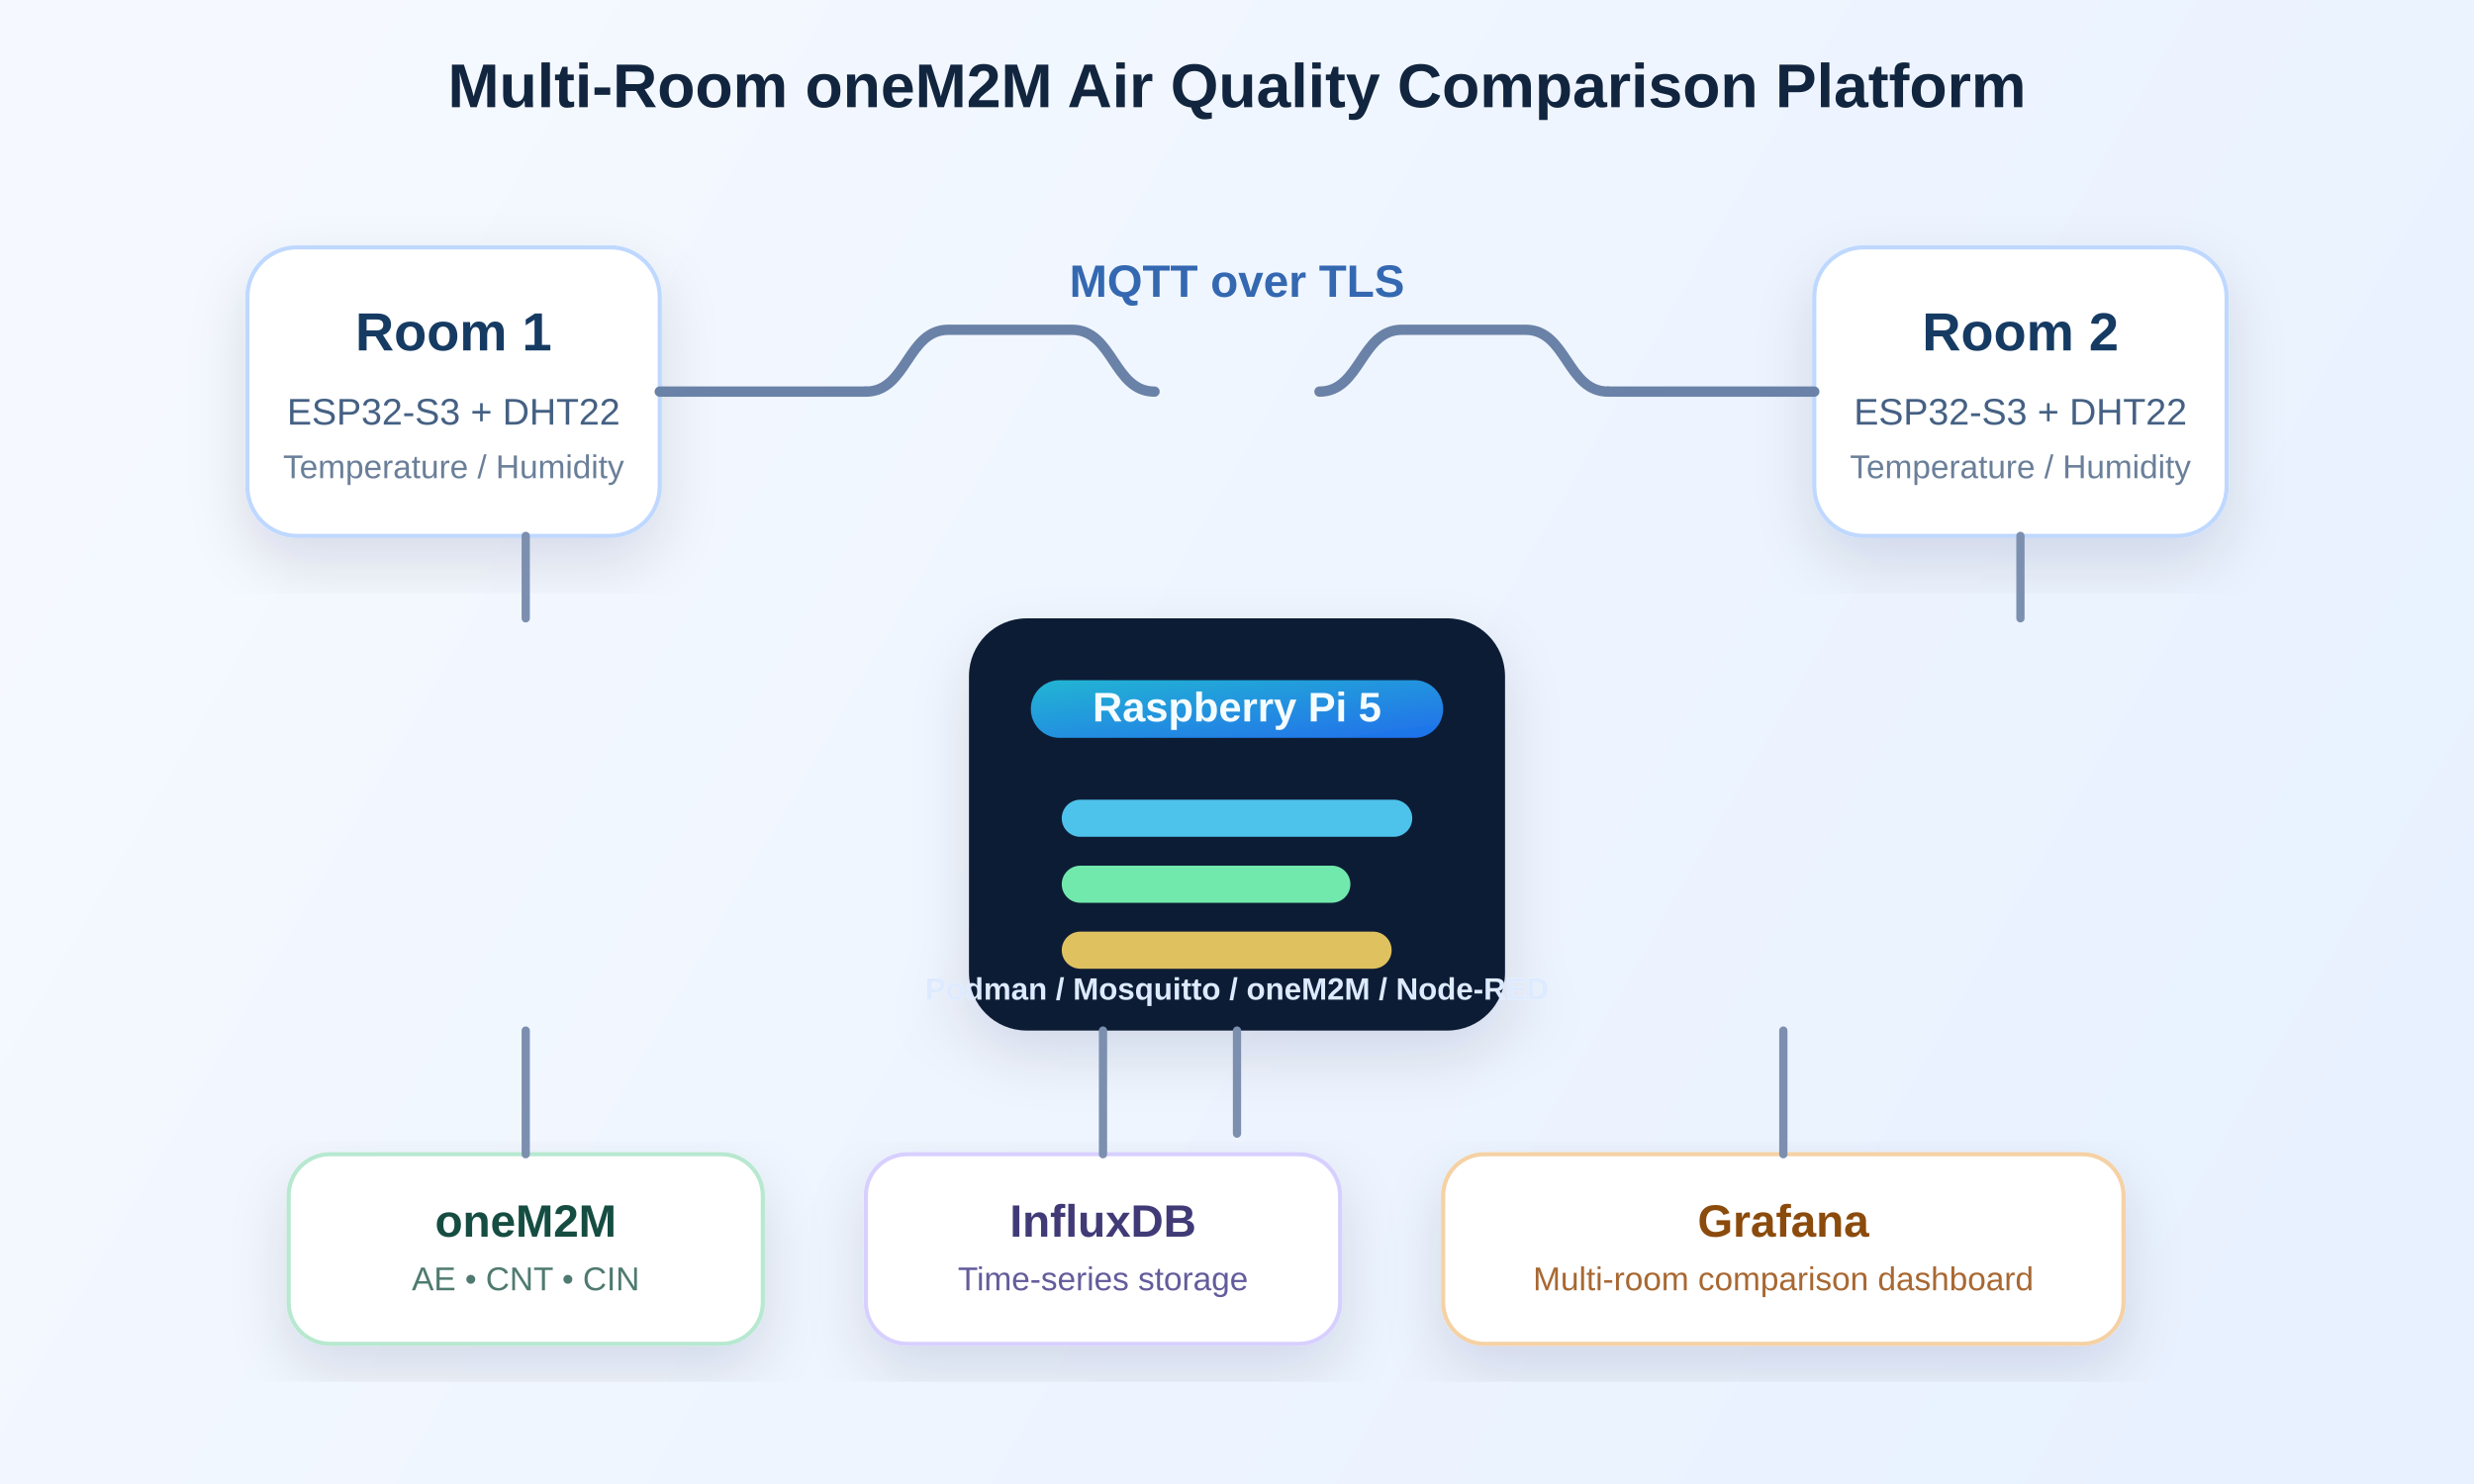
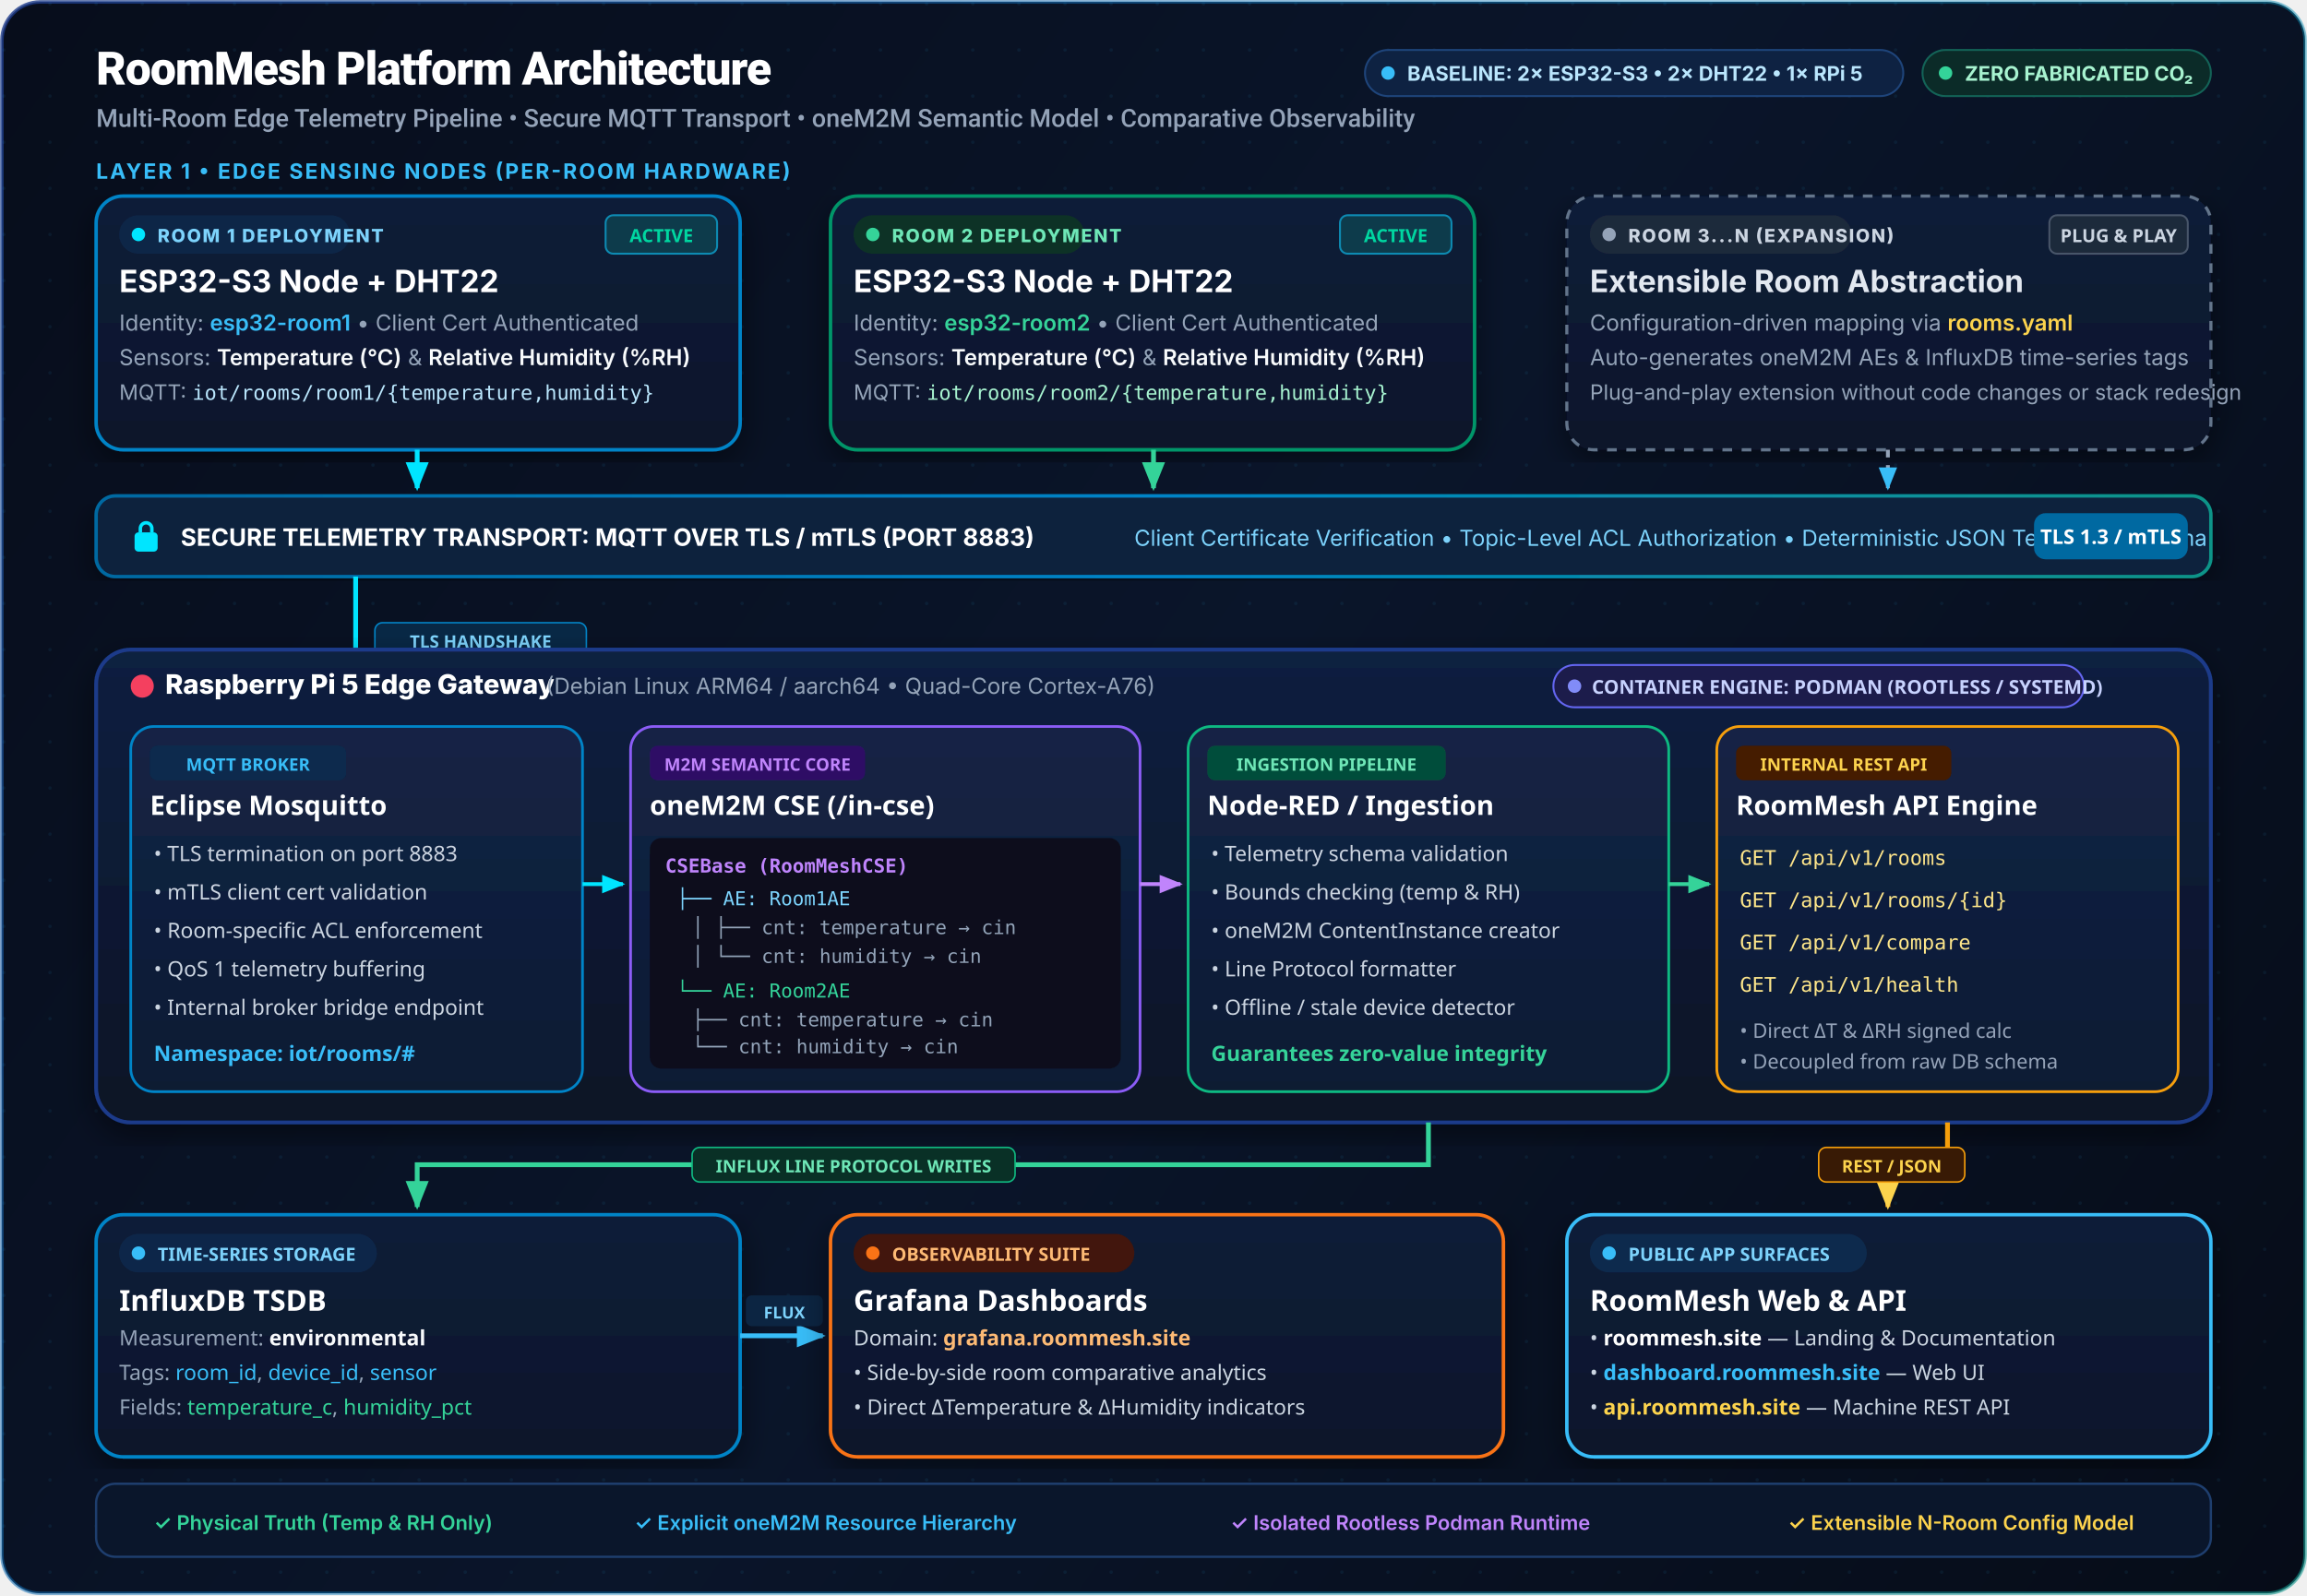
- <svg xmlns="http://www.w3.org/2000/svg" width="1200" height="720" viewBox="0 0 1200 720" fill="none">
+ <svg xmlns="http://www.w3.org/2000/svg" viewBox="0 0 1200 830" width="1200" height="830" fill="none">
  <defs>
-     <linearGradient id="bg" x1="100" y1="80" x2="1100" y2="660" gradientUnits="userSpaceOnUse">
-       <stop stop-color="#F5F9FF" />
-       <stop offset="1" stop-color="#E8F1FF" />
-     </linearGradient>
-     <linearGradient id="primary" x1="0" y1="0" x2="1" y2="1">
-       <stop stop-color="#23B5D3" />
-       <stop offset="1" stop-color="#1F6FEB" />
-     </linearGradient>
-     <linearGradient id="success" x1="0" y1="0" x2="1" y2="1">
-       <stop stop-color="#6BE7B2" />
-       <stop offset="1" stop-color="#2EBF58" />
-     </linearGradient>
-     <linearGradient id="warning" x1="0" y1="0" x2="1" y2="1">
-       <stop stop-color="#F6D365" />
-       <stop offset="1" stop-color="#F08A5D" />
-     </linearGradient>
-     <filter id="shadow" x="-20%" y="-20%" width="140%" height="140%">
-       <feDropShadow dx="0" dy="12" stdDeviation="14" flood-color="#0F172A" flood-opacity="0.12" />
+     <linearGradient id="bg-grad" x1="0" y1="0" x2="1200" y2="830" gradientUnits="userSpaceOnUse">
+       <stop offset="0%" stop-color="#070D1B" />
+       <stop offset="50%" stop-color="#0A152A" />
+       <stop offset="100%" stop-color="#060C18" />
+     </linearGradient>
+     <linearGradient id="canvas-border" x1="0" y1="0" x2="1200" y2="830" gradientUnits="userSpaceOnUse">
+       <stop offset="0%" stop-color="#1E3A8A" stop-opacity="0.8" />
+       <stop offset="50%" stop-color="#0284C7" stop-opacity="0.4" />
+       <stop offset="100%" stop-color="#0D9488" stop-opacity="0.6" />
+     </linearGradient>
+     <linearGradient id="card-dark" x1="0" y1="0" x2="0" y2="1">
+       <stop offset="0%" stop-color="#101D38" />
+       <stop offset="100%" stop-color="#0C162B" />
+     </linearGradient>
+     <linearGradient id="card-gateway" x1="0" y1="0" x2="0" y2="1">
+       <stop offset="0%" stop-color="#0F2040" />
+       <stop offset="100%" stop-color="#091326" />
+     </linearGradient>
+     <linearGradient id="subcard-bg" x1="0" y1="0" x2="0" y2="1">
+       <stop offset="0%" stop-color="#132445" />
+       <stop offset="100%" stop-color="#0E1A33" />
+     </linearGradient>
+     <linearGradient id="cyan-grad" x1="0" y1="0" x2="1" y2="0">
+       <stop offset="0%" stop-color="#00E5FF" />
+       <stop offset="100%" stop-color="#0284C7" />
+     </linearGradient>
+     <linearGradient id="emerald-grad" x1="0" y1="0" x2="1" y2="0">
+       <stop offset="0%" stop-color="#34D399" />
+       <stop offset="100%" stop-color="#059669" />
+     </linearGradient>
+     <linearGradient id="purple-grad" x1="0" y1="0" x2="1" y2="0">
+       <stop offset="0%" stop-color="#C084FC" />
+       <stop offset="100%" stop-color="#7C3AED" />
+     </linearGradient>
+     <linearGradient id="amber-grad" x1="0" y1="0" x2="1" y2="0">
+       <stop offset="0%" stop-color="#FCD34D" />
+       <stop offset="100%" stop-color="#D97706" />
+     </linearGradient>
+     <linearGradient id="transport-grad" x1="0" y1="0" x2="1" y2="0">
+       <stop offset="0%" stop-color="#0369A1" />
+       <stop offset="50%" stop-color="#0284C7" />
+       <stop offset="100%" stop-color="#0D9488" />
+     </linearGradient>
+     <pattern id="arch-grid" x="0" y="0" width="24" height="24" patternUnits="userSpaceOnUse">
+       <circle cx="2" cy="2" r="0.9" fill="#38BDF8" fill-opacity="0.07" />
+     </pattern>
+     <filter id="soft-shadow" x="-5%" y="-5%" width="110%" height="110%">
+       <feDropShadow dx="0" dy="6" stdDeviation="8" flood-color="#000000" flood-opacity="0.45" />
    </filter>
+     <marker id="arrow-cyan" viewBox="0 0 10 10" refX="9" refY="5" markerWidth="6" markerHeight="6" orient="auto-start-reverse">
+       <path d="M 0 1 L 10 5 L 0 9 z" fill="#00E5FF" />
+     </marker>
+     <marker id="arrow-emerald" viewBox="0 0 10 10" refX="9" refY="5" markerWidth="6" markerHeight="6" orient="auto-start-reverse">
+       <path d="M 0 1 L 10 5 L 0 9 z" fill="#34D399" />
+     </marker>
+     <marker id="arrow-blue" viewBox="0 0 10 10" refX="9" refY="5" markerWidth="6" markerHeight="6" orient="auto-start-reverse">
+       <path d="M 0 1 L 10 5 L 0 9 z" fill="#38BDF8" />
+     </marker>
+     <marker id="arrow-purple" viewBox="0 0 10 10" refX="9" refY="5" markerWidth="6" markerHeight="6" orient="auto-start-reverse">
+       <path d="M 0 1 L 10 5 L 0 9 z" fill="#C084FC" />
+     </marker>
+     <marker id="arrow-amber" viewBox="0 0 10 10" refX="9" refY="5" markerWidth="6" markerHeight="6" orient="auto-start-reverse">
+       <path d="M 0 1 L 10 5 L 0 9 z" fill="#FCD34D" />
+     </marker>
  </defs>
-   <rect width="1200" height="720" fill="url(#bg)" />
-   <text x="600" y="52" text-anchor="middle" fill="#12253F" font-family="Arial, Helvetica, sans-serif" font-size="30" font-weight="700">Multi-Room oneM2M Air Quality Comparison Platform</text>
-   <g filter="url(#shadow)">
-     <rect x="120" y="120" width="200" height="140" rx="24" fill="#FFFFFF" stroke="#BFD8FF" stroke-width="2" />
-     <text x="220" y="170" text-anchor="middle" fill="#163A63" font-family="Arial, Helvetica, sans-serif" font-size="26" font-weight="700">Room 1</text>
-     <text x="220" y="206" text-anchor="middle" fill="#446183" font-family="Arial, Helvetica, sans-serif" font-size="18" font-weight="500">ESP32-S3 + DHT22</text>
-     <text x="220" y="232" text-anchor="middle" fill="#6B7F99" font-family="Arial, Helvetica, sans-serif" font-size="16">Temperature / Humidity</text>
-   </g>
-   <g filter="url(#shadow)">
-     <rect x="880" y="120" width="200" height="140" rx="24" fill="#FFFFFF" stroke="#BFD8FF" stroke-width="2" />
-     <text x="980" y="170" text-anchor="middle" fill="#163A63" font-family="Arial, Helvetica, sans-serif" font-size="26" font-weight="700">Room 2</text>
-     <text x="980" y="206" text-anchor="middle" fill="#446183" font-family="Arial, Helvetica, sans-serif" font-size="18" font-weight="500">ESP32-S3 + DHT22</text>
-     <text x="980" y="232" text-anchor="middle" fill="#6B7F99" font-family="Arial, Helvetica, sans-serif" font-size="16">Temperature / Humidity</text>
-   </g>
-   <g>
-     <path d="M320 190H420" stroke="#6A82A7" stroke-width="5" stroke-linecap="round" />
-     <path d="M780 190H880" stroke="#6A82A7" stroke-width="5" stroke-linecap="round" />
-     <path d="M420 190C440 190 440 160 460 160H520C540 160 540 190 560 190" stroke="#6A82A7" stroke-width="5" stroke-linecap="round" fill="none" />
-     <path d="M780 190C760 190 760 160 740 160H680C660 160 660 190 640 190" stroke="#6A82A7" stroke-width="5" stroke-linecap="round" fill="none" />
-     <text x="600" y="144" text-anchor="middle" fill="#3468B1" font-family="Arial, Helvetica, sans-serif" font-size="22" font-weight="700">MQTT over TLS</text>
-   </g>
-   <g filter="url(#shadow)">
-     <rect x="470" y="300" width="260" height="200" rx="28" fill="#0F1E35" />
-     <rect x="500" y="330" width="200" height="28" rx="14" fill="url(#primary)" />
-     <text x="600" y="350" text-anchor="middle" fill="#F5FCFF" font-family="Arial, Helvetica, sans-serif" font-size="20" font-weight="700">Raspberry Pi 5</text>
-     <rect x="515" y="388" width="170" height="18" rx="9" fill="#54D5FF" opacity="0.9" />
-     <rect x="515" y="420" width="140" height="18" rx="9" fill="#7CFFBA" opacity="0.9" />
-     <rect x="515" y="452" width="160" height="18" rx="9" fill="#F6D365" opacity="0.9" />
-     <text x="600" y="485" text-anchor="middle" fill="#DDEAFF" font-family="Arial, Helvetica, sans-serif" font-size="15" font-weight="600">Podman / Mosquitto / oneM2M / Node-RED</text>
-   </g>
-   <g filter="url(#shadow)">
-     <rect x="140" y="560" width="230" height="92" rx="20" fill="#FFFFFF" stroke="#B7E8D0" stroke-width="2" />
-     <text x="255" y="600" text-anchor="middle" fill="#174D42" font-family="Arial, Helvetica, sans-serif" font-size="22" font-weight="700">oneM2M</text>
-     <text x="255" y="626" text-anchor="middle" fill="#4F7A70" font-family="Arial, Helvetica, sans-serif" font-size="16">AE • CNT • CIN</text>
-   </g>
-   <g filter="url(#shadow)">
-     <rect x="420" y="560" width="230" height="92" rx="20" fill="#FFFFFF" stroke="#D7D0FF" stroke-width="2" />
-     <text x="535" y="600" text-anchor="middle" fill="#413A77" font-family="Arial, Helvetica, sans-serif" font-size="22" font-weight="700">InfluxDB</text>
-     <text x="535" y="626" text-anchor="middle" fill="#645B9B" font-family="Arial, Helvetica, sans-serif" font-size="16">Time-series storage</text>
-   </g>
-   <g filter="url(#shadow)">
-     <rect x="700" y="560" width="330" height="92" rx="20" fill="#FFFFFF" stroke="#F5D1A4" stroke-width="2" />
-     <text x="865" y="600" text-anchor="middle" fill="#8B4B0B" font-family="Arial, Helvetica, sans-serif" font-size="22" font-weight="700">Grafana</text>
-     <text x="865" y="626" text-anchor="middle" fill="#A86833" font-family="Arial, Helvetica, sans-serif" font-size="16">Multi-room comparison dashboard</text>
-   </g>
-   <g>
-     <path d="M600 500V550" stroke="#7C8FAF" stroke-width="4" stroke-linecap="round" />
-     <path d="M255 500V560" stroke="#7C8FAF" stroke-width="4" stroke-linecap="round" />
-     <path d="M535 500V560" stroke="#7C8FAF" stroke-width="4" stroke-linecap="round" />
-     <path d="M865 500V560" stroke="#7C8FAF" stroke-width="4" stroke-linecap="round" />
-   </g>
-   <g>
-     <path d="M255 260V300" stroke="#7C8FAF" stroke-width="4" stroke-linecap="round" />
-     <path d="M980 260V300" stroke="#7C8FAF" stroke-width="4" stroke-linecap="round" />
+   <rect x="1" y="1" width="1198" height="828" rx="20" fill="url(#bg-grad)" stroke="url(#canvas-border)" stroke-width="1.8" />
+   <rect x="1" y="1" width="1198" height="828" rx="20" fill="url(#arch-grid)" />
+   <g id="header">
+     <text x="50" y="44" fill="#FFFFFF" font-family="system-ui, -apple-system, 'Segoe UI', Roboto, sans-serif" font-size="24" font-weight="800" letter-spacing="-0.5">RoomMesh Platform Architecture</text>
+     <text x="50" y="66" fill="#94A3B8" font-family="system-ui, -apple-system, 'Segoe UI', Roboto, sans-serif" font-size="13" font-weight="500">
+       Multi-Room Edge Telemetry Pipeline • Secure MQTT Transport • oneM2M Semantic Model • Comparative Observability
+     </text>
+     <g transform="translate(710, 26)" font-family="system-ui, -apple-system, sans-serif" font-size="10.5" font-weight="700">
+       <rect x="0" y="0" width="280" height="24" rx="12" fill="#0E2242" stroke="#1E447A" stroke-width="1" />
+       <circle cx="12" cy="12" r="3.5" fill="#38BDF8" />
+       <text x="22" y="16" fill="#BAE6FD">BASELINE: 2× ESP32-S3 • 2× DHT22 • 1× RPi 5</text>
+       <rect x="290" y="0" width="150" height="24" rx="12" fill="#0B2B28" stroke="#136357" stroke-width="1" />
+       <circle cx="302" cy="12" r="3.5" fill="#34D399" />
+       <text x="312" y="16" fill="#A7F3D0">ZERO FABRICATED CO₂</text>
+     </g>
+   </g>
+   <text x="50" y="93" fill="#38BDF8" font-family="system-ui, -apple-system, sans-serif" font-size="11" font-weight="700" letter-spacing="1">LAYER 1 • EDGE SENSING NODES (PER-ROOM HARDWARE)</text>
+   <g id="node-room1" filter="url(#soft-shadow)">
+     <rect x="50" y="102" width="335" height="132" rx="14" fill="url(#card-dark)" stroke="#0284C7" stroke-width="1.8" />
+     <rect x="62" y="112" width="120" height="20" rx="10" fill="#0C2647" />
+     <circle cx="72" cy="122" r="3.5" fill="#00E5FF" />
+     <text x="82" y="126" fill="#7DD3FC" font-family="system-ui, -apple-system, sans-serif" font-size="9.5" font-weight="800" letter-spacing="0.8">ROOM 1 DEPLOYMENT</text>
+     <text x="62" y="152" fill="#FFFFFF" font-family="system-ui, -apple-system, sans-serif" font-size="16" font-weight="700">ESP32-S3 Node + DHT22</text>
+     <text x="62" y="172" fill="#94A3B8" font-family="system-ui, -apple-system, sans-serif" font-size="11.5">
+       Identity: <tspan fill="#38BDF8" font-weight="600">esp32-room1</tspan> • Client Cert Authenticated
+     </text>
+     <text x="62" y="190" fill="#94A3B8" font-family="system-ui, -apple-system, sans-serif" font-size="11.5">
+       Sensors: <tspan fill="#F8FAFC" font-weight="600">Temperature (°C)</tspan> &amp; <tspan fill="#F8FAFC" font-weight="600">Relative Humidity (%RH)</tspan>
+     </text>
+     <text x="62" y="208" fill="#94A3B8" font-family="system-ui, -apple-system, sans-serif" font-size="11">
+       MQTT: <tspan fill="#BAE6FD" font-family="monospace" font-size="10.5">iot/rooms/room1/{temperature,humidity}</tspan>
+     </text>
+     <rect x="315" y="112" width="58" height="20" rx="4" fill="#073B4C" stroke="#118AB2" stroke-width="1" />
+     <text x="344" y="126" text-anchor="middle" fill="#06D6A0" font-family="system-ui, sans-serif" font-size="9.5" font-weight="700">ACTIVE</text>
+   </g>
+   <g id="node-room2" filter="url(#soft-shadow)">
+     <rect x="432" y="102" width="335" height="132" rx="14" fill="url(#card-dark)" stroke="#059669" stroke-width="1.8" />
+     <rect x="444" y="112" width="120" height="20" rx="10" fill="#0C3326" />
+     <circle cx="454" cy="122" r="3.5" fill="#34D399" />
+     <text x="464" y="126" fill="#6EE7B7" font-family="system-ui, -apple-system, sans-serif" font-size="9.5" font-weight="800" letter-spacing="0.8">ROOM 2 DEPLOYMENT</text>
+     <text x="444" y="152" fill="#FFFFFF" font-family="system-ui, -apple-system, sans-serif" font-size="16" font-weight="700">ESP32-S3 Node + DHT22</text>
+     <text x="444" y="172" fill="#94A3B8" font-family="system-ui, -apple-system, sans-serif" font-size="11.5">
+       Identity: <tspan fill="#34D399" font-weight="600">esp32-room2</tspan> • Client Cert Authenticated
+     </text>
+     <text x="444" y="190" fill="#94A3B8" font-family="system-ui, -apple-system, sans-serif" font-size="11.5">
+       Sensors: <tspan fill="#F8FAFC" font-weight="600">Temperature (°C)</tspan> &amp; <tspan fill="#F8FAFC" font-weight="600">Relative Humidity (%RH)</tspan>
+     </text>
+     <text x="444" y="208" fill="#94A3B8" font-family="system-ui, -apple-system, sans-serif" font-size="11">
+       MQTT: <tspan fill="#A7F3D0" font-family="monospace" font-size="10.5">iot/rooms/room2/{temperature,humidity}</tspan>
+     </text>
+     <rect x="697" y="112" width="58" height="20" rx="4" fill="#073B4C" stroke="#118AB2" stroke-width="1" />
+     <text x="726" y="126" text-anchor="middle" fill="#06D6A0" font-family="system-ui, sans-serif" font-size="9.5" font-weight="700">ACTIVE</text>
+   </g>
+   <g id="node-roomN" filter="url(#soft-shadow)">
+     <rect x="815" y="102" width="335" height="132" rx="14" fill="url(#card-dark)" stroke="#64748B" stroke-width="1.6" stroke-dasharray="5 5" />
+     <rect x="827" y="112" width="136" height="20" rx="10" fill="#1E293B" />
+     <circle cx="837" cy="122" r="3.5" fill="#94A3B8" />
+     <text x="847" y="126" fill="#CBD5E1" font-family="system-ui, -apple-system, sans-serif" font-size="9.5" font-weight="800" letter-spacing="0.8">ROOM 3...N (EXPANSION)</text>
+     <text x="827" y="152" fill="#E2E8F0" font-family="system-ui, -apple-system, sans-serif" font-size="16" font-weight="700">Extensible Room Abstraction</text>
+     <text x="827" y="172" fill="#94A3B8" font-family="system-ui, -apple-system, sans-serif" font-size="11.5">
+       Configuration-driven mapping via <tspan fill="#FCD34D" font-weight="600">rooms.yaml</tspan>
+     </text>
+     <text x="827" y="190" fill="#94A3B8" font-family="system-ui, -apple-system, sans-serif" font-size="11.5">
+       Auto-generates oneM2M AEs &amp; InfluxDB time-series tags
+     </text>
+     <text x="827" y="208" fill="#94A3B8" font-family="system-ui, -apple-system, sans-serif" font-size="11">
+       Plug-and-play extension without code changes or stack redesign
+     </text>
+     <rect x="1066" y="112" width="72" height="20" rx="4" fill="#1E293B" stroke="#475569" stroke-width="1" />
+     <text x="1102" y="126" text-anchor="middle" fill="#CBD5E1" font-family="system-ui, sans-serif" font-size="9.5" font-weight="700">PLUG &amp; PLAY</text>
+   </g>
+   <path d="M 217 234 V 254" stroke="#00E5FF" stroke-width="2.5" marker-end="url(#arrow-cyan)" />
+   <path d="M 600 234 V 254" stroke="#34D399" stroke-width="2.5" marker-end="url(#arrow-emerald)" />
+   <path d="M 982 234 V 254" stroke="#94A3B8" stroke-width="2" stroke-dasharray="4 4" marker-end="url(#arrow-blue)" />
+   <g id="transport-bar" filter="url(#soft-shadow)">
+     <rect x="50" y="258" width="1100" height="42" rx="10" fill="#0B213D" stroke="url(#transport-grad)" stroke-width="1.8" />
+     <g transform="translate(68, 271)">
+       <rect x="2" y="6" width="12" height="10" rx="2" fill="#00E5FF" />
+       <path d="M 5 6 V 4 A 3 3 0 0 1 11 4 V 6" stroke="#00E5FF" stroke-width="1.8" fill="none" />
+     </g>
+     <text x="94" y="284" fill="#FFFFFF" font-family="system-ui, -apple-system, sans-serif" font-size="12.5" font-weight="700">
+       SECURE TELEMETRY TRANSPORT: MQTT OVER TLS / mTLS (PORT 8883)
+     </text>
+     <text x="590" y="284" fill="#7DD3FC" font-family="system-ui, -apple-system, sans-serif" font-size="11.5">
+       Client Certificate Verification • Topic-Level ACL Authorization • Deterministic JSON Telemetry Schema
+     </text>
+     <rect x="1058" y="267" width="80" height="24" rx="6" fill="#0369A1" />
+     <text x="1098" y="283" text-anchor="middle" fill="#FFFFFF" font-family="system-ui, sans-serif" font-size="10.5" font-weight="700">TLS 1.3 / mTLS</text>
+   </g>
+   <path d="M 185 300 V 374" stroke="#00E5FF" stroke-width="2.5" marker-end="url(#arrow-cyan)" />
+   <rect x="195" y="324" width="110" height="18" rx="4" fill="#082845" stroke="#0284C7" stroke-width="0.8" />
+   <text x="250" y="337" text-anchor="middle" fill="#7DD3FC" font-family="system-ui, sans-serif" font-size="9" font-weight="700">TLS HANDSHAKE</text>
+   <g id="edge-gateway" filter="url(#soft-shadow)">
+     <rect x="50" y="338" width="1100" height="246" rx="18" fill="url(#card-gateway)" stroke="#1E3A8A" stroke-width="2" />
+     <g transform="translate(68, 350)">
+       <circle cx="6" cy="7" r="6" fill="#F43F5E" />
+       <text x="18" y="11" fill="#FFFFFF" font-family="system-ui, -apple-system, sans-serif" font-size="14" font-weight="800">
+         Raspberry Pi 5 Edge Gateway
+       </text>
+       <text x="216" y="11" fill="#94A3B8" font-family="system-ui, -apple-system, sans-serif" font-size="11.5">
+         (Debian Linux ARM64 / aarch64 • Quad-Core Cortex-A76)
+       </text>
+       <g transform="translate(740, -4)">
+         <rect x="0" y="0" width="276" height="22" rx="11" fill="#1E1B4B" stroke="#6366F1" stroke-width="1" />
+         <circle cx="11" cy="11" r="3.5" fill="#818CF8" />
+         <text x="20" y="15" fill="#C7D2FE" font-family="system-ui, sans-serif" font-size="10" font-weight="700">
+           CONTAINER ENGINE: PODMAN (ROOTLESS / SYSTEMD)
+         </text>
+       </g>
+     </g>
+     <g id="svc-mosquitto" transform="translate(68, 378)">
+       <rect width="235" height="190" rx="12" fill="url(#subcard-bg)" stroke="#0284C7" stroke-width="1.4" />
+       <rect x="10" y="10" width="102" height="18" rx="4" fill="#0C2B4E" />
+       <text x="61" y="23" text-anchor="middle" fill="#38BDF8" font-family="system-ui, sans-serif" font-size="9" font-weight="800">MQTT BROKER</text>
+       <text x="10" y="46" fill="#FFFFFF" font-family="system-ui, sans-serif" font-size="14" font-weight="700">Eclipse Mosquitto</text>
+       <g font-family="system-ui, sans-serif" font-size="11" fill="#CBD5E1">
+         <text x="12" y="70">• TLS termination on port 8883</text>
+         <text x="12" y="90">• mTLS client cert validation</text>
+         <text x="12" y="110">• Room-specific ACL enforcement</text>
+         <text x="12" y="130">• QoS 1 telemetry buffering</text>
+         <text x="12" y="150">• Internal broker bridge endpoint</text>
+         <text x="12" y="174" fill="#38BDF8" font-weight="600">Namespace: iot/rooms/#</text>
+       </g>
+     </g>
+     <g id="svc-onem2m" transform="translate(328, 378)">
+       <rect width="265" height="190" rx="12" fill="url(#subcard-bg)" stroke="#8B5CF6" stroke-width="1.4" />
+       <rect x="10" y="10" width="112" height="18" rx="4" fill="#2E1065" />
+       <text x="66" y="23" text-anchor="middle" fill="#C084FC" font-family="system-ui, sans-serif" font-size="9" font-weight="800">M2M SEMANTIC CORE</text>
+       <text x="10" y="46" fill="#FFFFFF" font-family="system-ui, sans-serif" font-size="14" font-weight="700">oneM2M CSE (/in-cse)</text>
+       <g font-family="monospace" font-size="10" fill="#E2E8F0">
+         <rect x="10" y="58" width="245" height="120" rx="6" fill="#0A0F1E" />
+         <text x="18" y="76" fill="#C084FC" font-weight="700">CSEBase (RoomMeshCSE)</text>
+         <text x="24" y="93" fill="#7DD3FC">├── AE: Room1AE</text>
+         <text x="32" y="108" fill="#94A3B8">│    ├── cnt: temperature → cin</text>
+         <text x="32" y="123" fill="#94A3B8">│    └── cnt: humidity → cin</text>
+         <text x="24" y="141" fill="#34D399">└── AE: Room2AE</text>
+         <text x="32" y="156" fill="#94A3B8">     ├── cnt: temperature → cin</text>
+         <text x="32" y="170" fill="#94A3B8">     └── cnt: humidity → cin</text>
+       </g>
+     </g>
+     <g id="svc-ingestion" transform="translate(618, 378)">
+       <rect width="250" height="190" rx="12" fill="url(#subcard-bg)" stroke="#10B981" stroke-width="1.4" />
+       <rect x="10" y="10" width="124" height="18" rx="4" fill="#064E3B" />
+       <text x="72" y="23" text-anchor="middle" fill="#6EE7B7" font-family="system-ui, sans-serif" font-size="9" font-weight="800">INGESTION PIPELINE</text>
+       <text x="10" y="46" fill="#FFFFFF" font-family="system-ui, sans-serif" font-size="14" font-weight="700">Node-RED / Ingestion</text>
+       <g font-family="system-ui, sans-serif" font-size="11" fill="#CBD5E1">
+         <text x="12" y="70">• Telemetry schema validation</text>
+         <text x="12" y="90">• Bounds checking (temp &amp; RH)</text>
+         <text x="12" y="110">• oneM2M ContentInstance creator</text>
+         <text x="12" y="130">• Line Protocol formatter</text>
+         <text x="12" y="150">• Offline / stale device detector</text>
+         <text x="12" y="174" fill="#34D399" font-weight="600">Guarantees zero-value integrity</text>
+       </g>
+     </g>
+     <g id="svc-api" transform="translate(893, 378)">
+       <rect width="240" height="190" rx="12" fill="url(#subcard-bg)" stroke="#F59E0B" stroke-width="1.4" />
+       <rect x="10" y="10" width="112" height="18" rx="4" fill="#451A03" />
+       <text x="66" y="23" text-anchor="middle" fill="#FCD34D" font-family="system-ui, sans-serif" font-size="9" font-weight="800">INTERNAL REST API</text>
+       <text x="10" y="46" fill="#FFFFFF" font-family="system-ui, sans-serif" font-size="14" font-weight="700">RoomMesh API Engine</text>
+       <g font-family="monospace" font-size="10.5" fill="#FDE68A">
+         <text x="12" y="72">GET /api/v1/rooms</text>
+         <text x="12" y="94">GET /api/v1/rooms/{id}</text>
+         <text x="12" y="116">GET /api/v1/compare</text>
+         <text x="12" y="138">GET /api/v1/health</text>
+       </g>
+       <g font-family="system-ui, sans-serif" font-size="10.5" fill="#94A3B8">
+         <text x="12" y="162">• Direct ΔT &amp; ΔRH signed calc</text>
+         <text x="12" y="178">• Decoupled from raw DB schema</text>
+       </g>
+     </g>
+     <path d="M 303 460 H 324" stroke="#00E5FF" stroke-width="2" marker-end="url(#arrow-cyan)" />
+     <path d="M 593 460 H 614" stroke="#C084FC" stroke-width="2" marker-end="url(#arrow-purple)" />
+     <path d="M 868 460 H 889" stroke="#34D399" stroke-width="2" marker-end="url(#arrow-emerald)" />
+   </g>
+   <path d="M 743 584 V 606 H 217 V 628" stroke="#34D399" stroke-width="2.5" fill="none" marker-end="url(#arrow-emerald)" />
+   <rect x="360" y="597" width="168" height="18" rx="4" fill="#093026" stroke="#10B981" stroke-width="0.8" />
+   <text x="444" y="610" text-anchor="middle" fill="#6EE7B7" font-family="system-ui, sans-serif" font-size="9" font-weight="700">INFLUX LINE PROTOCOL WRITES</text>
+   <path d="M 1013 584 V 606 H 982 V 628" stroke="#F59E0B" stroke-width="2.5" fill="none" marker-end="url(#arrow-amber)" />
+   <rect x="946" y="597" width="76" height="18" rx="4" fill="#381A05" stroke="#F59E0B" stroke-width="0.8" />
+   <text x="984" y="610" text-anchor="middle" fill="#FCD34D" font-family="system-ui, sans-serif" font-size="9" font-weight="700">REST / JSON</text>
+   <g id="storage-influx" filter="url(#soft-shadow)">
+     <rect x="50" y="632" width="335" height="126" rx="14" fill="url(#card-dark)" stroke="#0284C7" stroke-width="1.8" />
+     <rect x="62" y="642" width="134" height="20" rx="10" fill="#0C2849" />
+     <circle cx="72" cy="652" r="3.5" fill="#38BDF8" />
+     <text x="82" y="656" fill="#7DD3FC" font-family="system-ui, sans-serif" font-size="9.5" font-weight="800">TIME-SERIES STORAGE</text>
+     <text x="62" y="682" fill="#FFFFFF" font-family="system-ui, sans-serif" font-size="15" font-weight="700">InfluxDB TSDB</text>
+     <g font-family="system-ui, sans-serif" font-size="11" fill="#94A3B8">
+       <text x="62" y="700">Measurement: <tspan fill="#F8FAFC" font-weight="600">environmental</tspan>
+       </text>
+       <text x="62" y="718">Tags: <tspan fill="#38BDF8">room_id</tspan>, <tspan fill="#38BDF8">device_id</tspan>, <tspan fill="#38BDF8">sensor</tspan>
+       </text>
+       <text x="62" y="736">Fields: <tspan fill="#34D399">temperature_c</tspan>, <tspan fill="#34D399">humidity_pct</tspan>
+       </text>
+     </g>
+   </g>
+   <path d="M 385 695 H 428" stroke="#38BDF8" stroke-width="2.5" marker-end="url(#arrow-blue)" />
+   <rect x="388" y="674" width="40" height="16" rx="3" fill="#0C2542" />
+   <text x="408" y="686" text-anchor="middle" fill="#7DD3FC" font-family="system-ui, sans-serif" font-size="8.5" font-weight="700">FLUX</text>
+   <g id="observability-grafana" filter="url(#soft-shadow)">
+     <rect x="432" y="632" width="350" height="126" rx="14" fill="url(#card-dark)" stroke="#F97316" stroke-width="1.8" />
+     <rect x="444" y="642" width="146" height="20" rx="10" fill="#431407" />
+     <circle cx="454" cy="652" r="3.5" fill="#F97316" />
+     <text x="464" y="656" fill="#FDBA74" font-family="system-ui, sans-serif" font-size="9.5" font-weight="800">OBSERVABILITY SUITE</text>
+     <text x="444" y="682" fill="#FFFFFF" font-family="system-ui, sans-serif" font-size="15" font-weight="700">Grafana Dashboards</text>
+     <g font-family="system-ui, sans-serif" font-size="11" fill="#CBD5E1">
+       <text x="444" y="700">Domain: <tspan fill="#FDBA74" font-weight="600">grafana.roommesh.site</tspan>
+       </text>
+       <text x="444" y="718">• Side-by-side room comparative analytics</text>
+       <text x="444" y="736">• Direct ΔTemperature &amp; ΔHumidity indicators</text>
+     </g>
+   </g>
+   <g id="client-surfaces" filter="url(#soft-shadow)">
+     <rect x="815" y="632" width="335" height="126" rx="14" fill="url(#card-dark)" stroke="#38BDF8" stroke-width="1.8" />
+     <rect x="827" y="642" width="144" height="20" rx="10" fill="#0C2B4E" />
+     <circle cx="837" cy="652" r="3.5" fill="#38BDF8" />
+     <text x="847" y="656" fill="#7DD3FC" font-family="system-ui, sans-serif" font-size="9.5" font-weight="800">PUBLIC APP SURFACES</text>
+     <text x="827" y="682" fill="#FFFFFF" font-family="system-ui, sans-serif" font-size="15" font-weight="700">RoomMesh Web &amp; API</text>
+     <g font-family="system-ui, sans-serif" font-size="11" fill="#CBD5E1">
+       <text x="827" y="700">• <tspan fill="#FFFFFF" font-weight="600">roommesh.site</tspan> — Landing &amp; Documentation</text>
+       <text x="827" y="718">• <tspan fill="#38BDF8" font-weight="600">dashboard.roommesh.site</tspan> — Web UI</text>
+       <text x="827" y="736">• <tspan fill="#FCD34D" font-weight="600">api.roommesh.site</tspan> — Machine REST API</text>
+     </g>
+   </g>
+   <g id="footer-contract" transform="translate(50, 772)">
+     <rect width="1100" height="38" rx="10" fill="#0A162B" stroke="#1E3E6E" stroke-width="1.2" />
+     <g font-family="system-ui, -apple-system, sans-serif" font-size="10.5" font-weight="600">
+       <text x="30" y="24" fill="#34D399">✓ Physical Truth (Temp &amp; RH Only)</text>
+       <text x="280" y="24" fill="#38BDF8">✓ Explicit oneM2M Resource Hierarchy</text>
+       <text x="590" y="24" fill="#C084FC">✓ Isolated Rootless Podman Runtime</text>
+       <text x="880" y="24" fill="#FCD34D">✓ Extensible N-Room Config Model</text>
+     </g>
  </g>
</svg>
